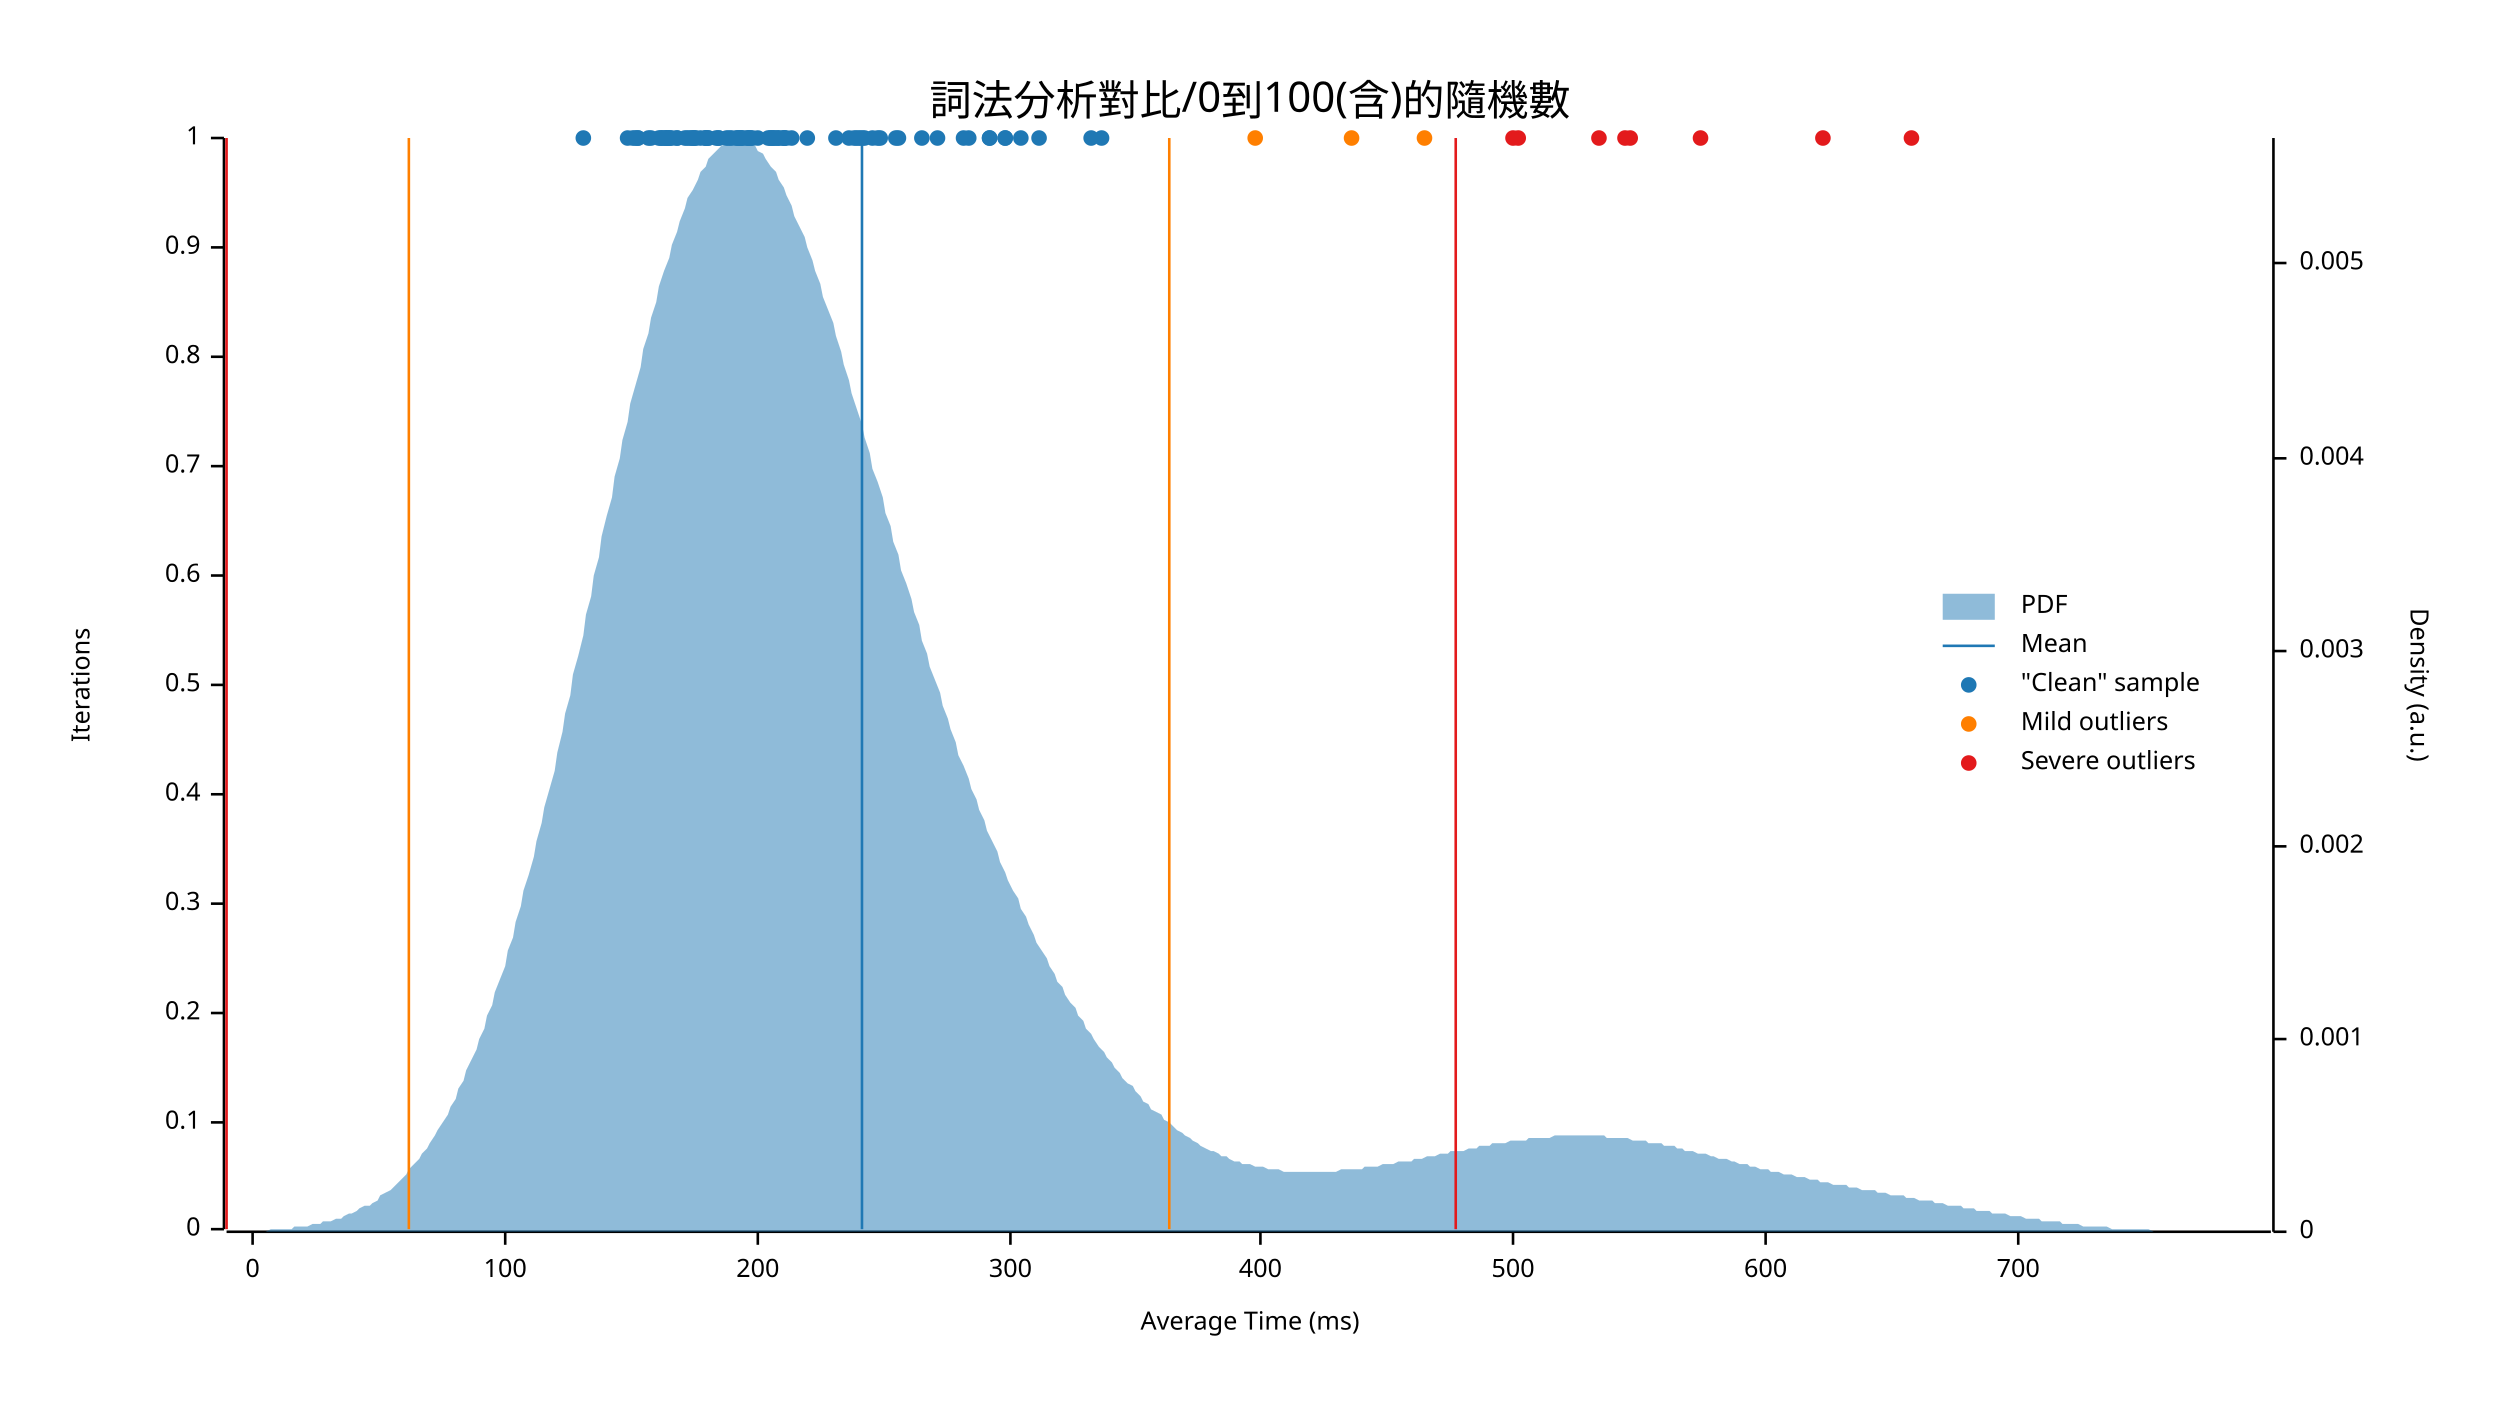
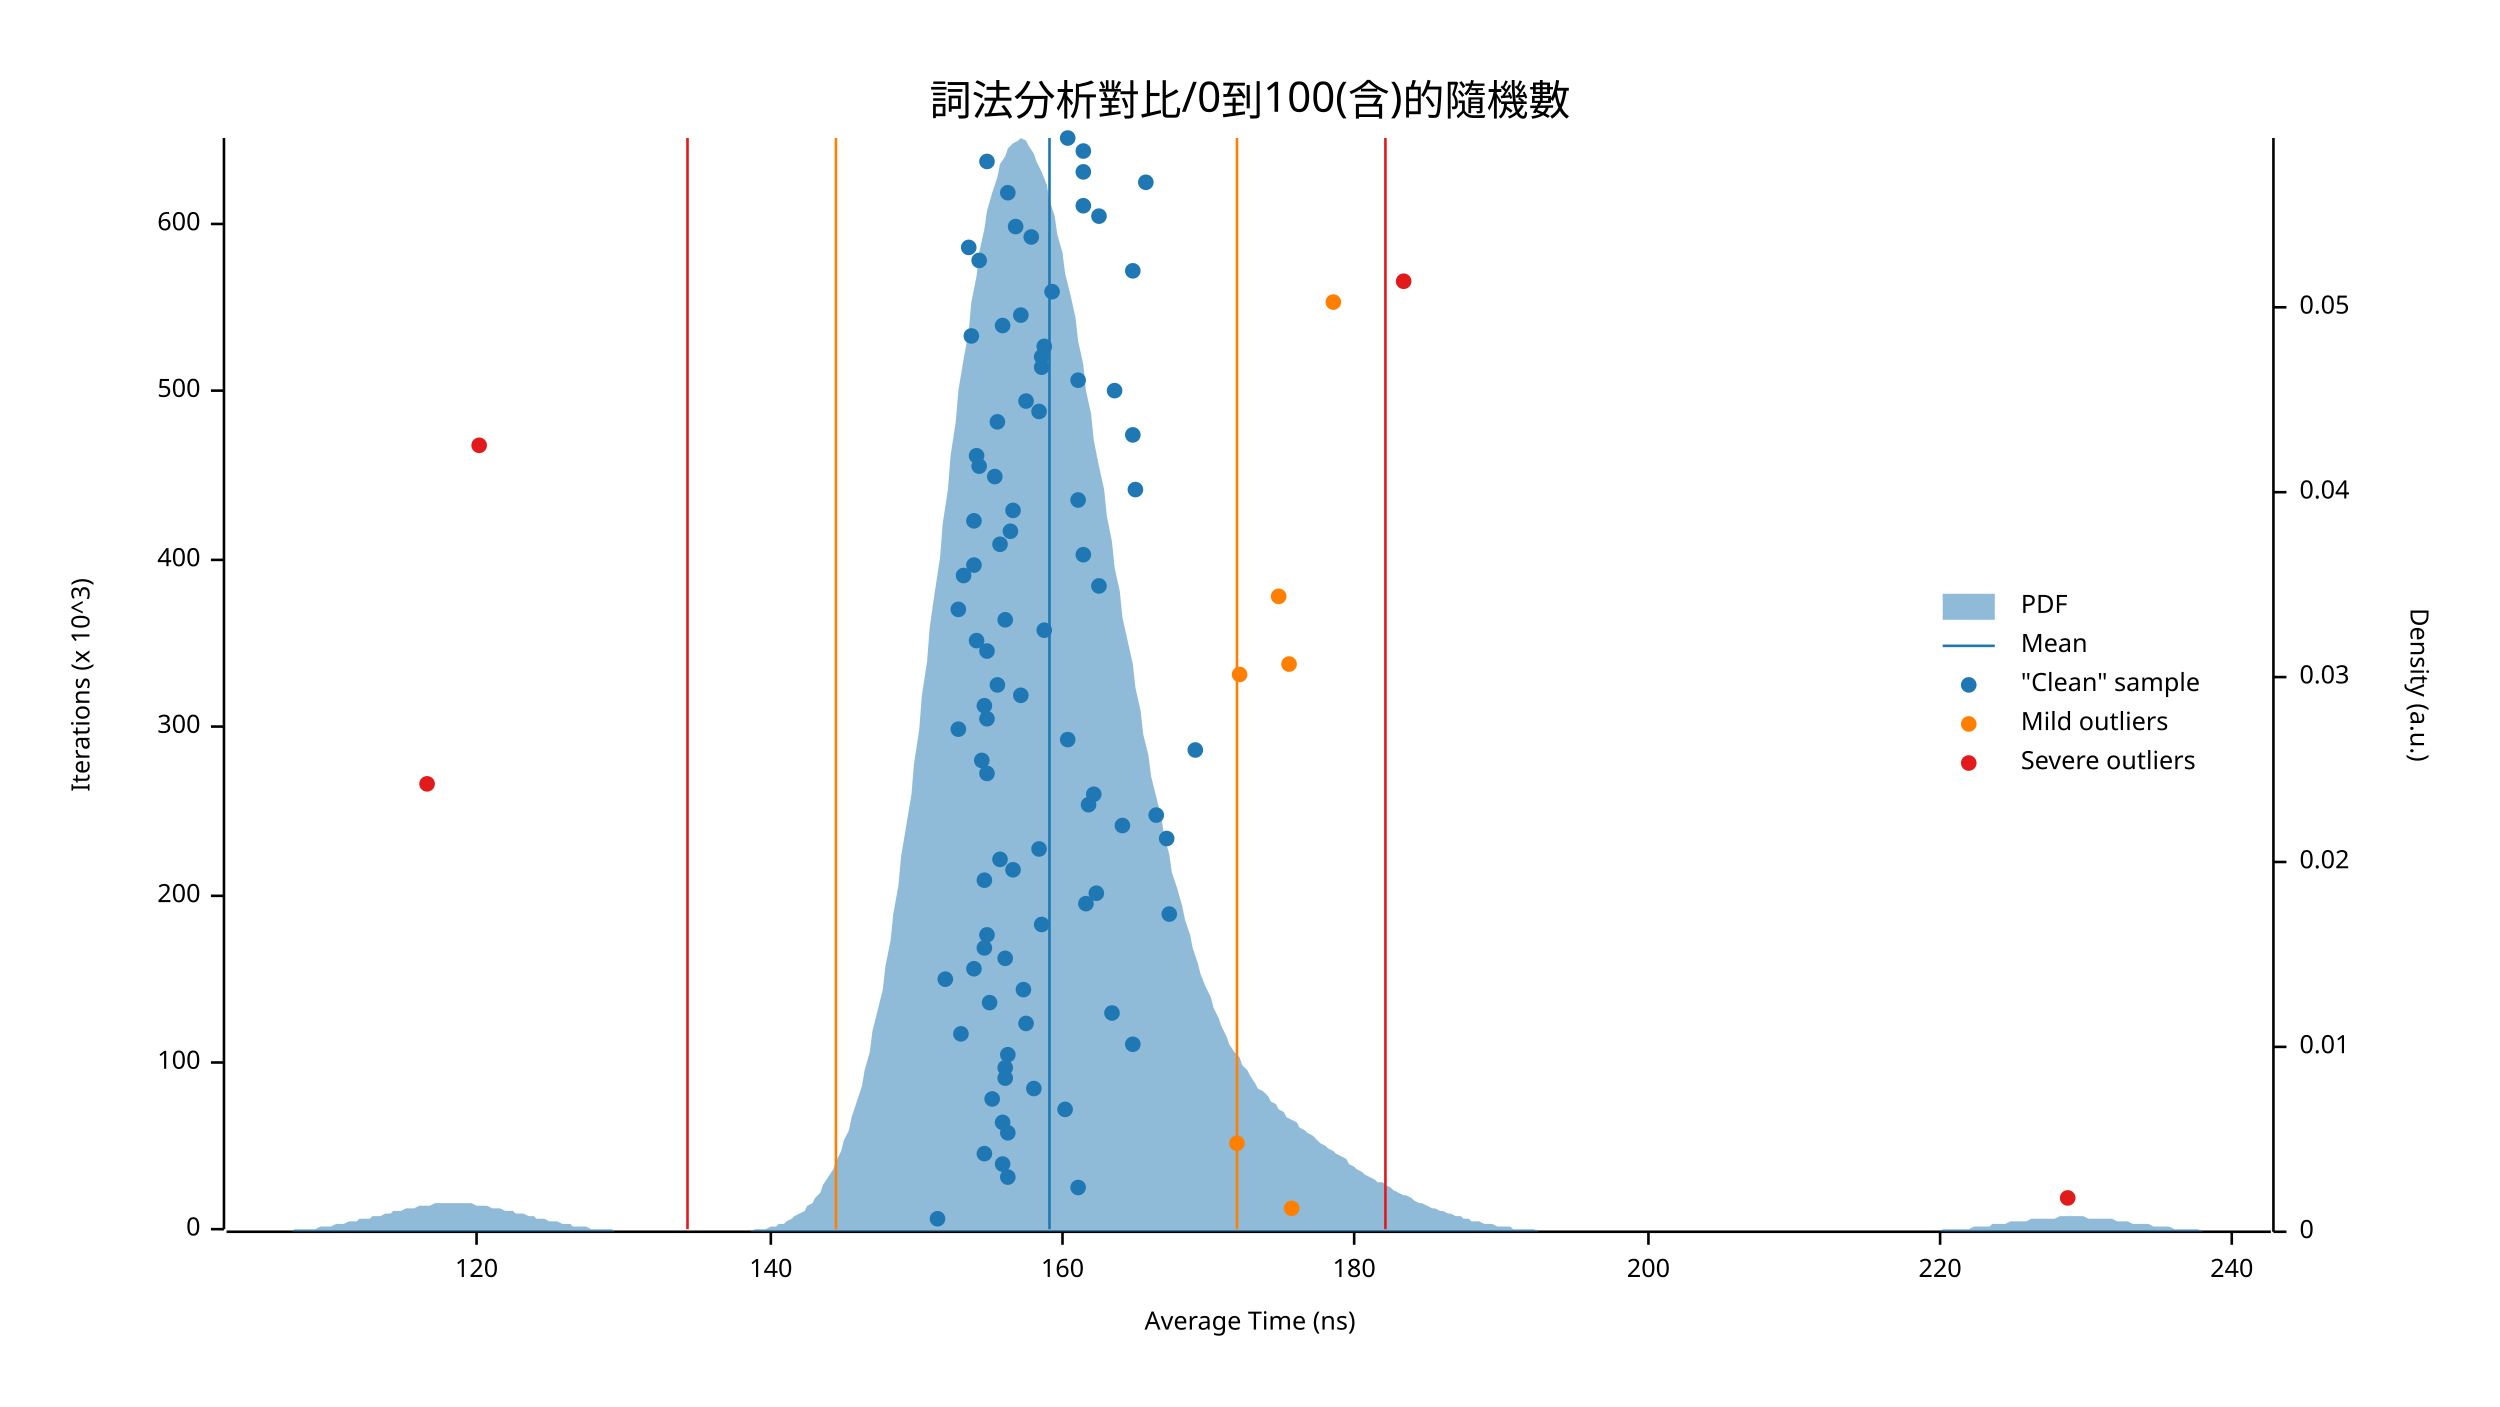
<svg xmlns="http://www.w3.org/2000/svg" width="960" height="540" viewBox="0 0 960 540">
  <text x="480" y="32" dy="0.76em" text-anchor="middle" font-family="sans-serif" font-size="16.129" opacity="1" fill="#000000">
詞法分析對比/0到100(含)的隨機數
</text>
  <text x="27" y="263" dy="0.76em" text-anchor="middle" font-family="sans-serif" font-size="9.677" opacity="1" fill="#000000" transform="rotate(270, 27, 263)">
- Iterations
+ Iterations (x 10^3)
</text>
  <text x="480" y="513" dy="-0.5ex" text-anchor="middle" font-family="sans-serif" font-size="9.677" opacity="1" fill="#000000">
- Average Time (ms)
+ Average Time (ns)
</text>
  <polyline fill="none" opacity="1" stroke="#000000" stroke-width="1" points="86,53 86,472 " />
  <text x="77" y="472" dy="0.5ex" text-anchor="end" font-family="sans-serif" font-size="9.677" opacity="1" fill="#000000">
0
</text>
  <polyline fill="none" opacity="1" stroke="#000000" stroke-width="1" points="81,472 86,472 " />
-   <text x="77" y="431" dy="0.5ex" text-anchor="end" font-family="sans-serif" font-size="9.677" opacity="1" fill="#000000">
- 0.1
- </text>
-   <polyline fill="none" opacity="1" stroke="#000000" stroke-width="1" points="81,431 86,431 " />
-   <text x="77" y="389" dy="0.5ex" text-anchor="end" font-family="sans-serif" font-size="9.677" opacity="1" fill="#000000">
- 0.2
- </text>
-   <polyline fill="none" opacity="1" stroke="#000000" stroke-width="1" points="81,389 86,389 " />
-   <text x="77" y="347" dy="0.5ex" text-anchor="end" font-family="sans-serif" font-size="9.677" opacity="1" fill="#000000">
- 0.3
- </text>
-   <polyline fill="none" opacity="1" stroke="#000000" stroke-width="1" points="81,347 86,347 " />
-   <text x="77" y="305" dy="0.5ex" text-anchor="end" font-family="sans-serif" font-size="9.677" opacity="1" fill="#000000">
- 0.4
- </text>
-   <polyline fill="none" opacity="1" stroke="#000000" stroke-width="1" points="81,305 86,305 " />
-   <text x="77" y="263" dy="0.5ex" text-anchor="end" font-family="sans-serif" font-size="9.677" opacity="1" fill="#000000">
- 0.5
- </text>
-   <polyline fill="none" opacity="1" stroke="#000000" stroke-width="1" points="81,263 86,263 " />
-   <text x="77" y="221" dy="0.5ex" text-anchor="end" font-family="sans-serif" font-size="9.677" opacity="1" fill="#000000">
- 0.6
- </text>
-   <polyline fill="none" opacity="1" stroke="#000000" stroke-width="1" points="81,221 86,221 " />
-   <text x="77" y="179" dy="0.5ex" text-anchor="end" font-family="sans-serif" font-size="9.677" opacity="1" fill="#000000">
- 0.7
- </text>
-   <polyline fill="none" opacity="1" stroke="#000000" stroke-width="1" points="81,179 86,179 " />
-   <text x="77" y="137" dy="0.5ex" text-anchor="end" font-family="sans-serif" font-size="9.677" opacity="1" fill="#000000">
- 0.8
- </text>
-   <polyline fill="none" opacity="1" stroke="#000000" stroke-width="1" points="81,137 86,137 " />
-   <text x="77" y="95" dy="0.5ex" text-anchor="end" font-family="sans-serif" font-size="9.677" opacity="1" fill="#000000">
- 0.9
- </text>
-   <polyline fill="none" opacity="1" stroke="#000000" stroke-width="1" points="81,95 86,95 " />
-   <text x="77" y="53" dy="0.5ex" text-anchor="end" font-family="sans-serif" font-size="9.677" opacity="1" fill="#000000">
- 1
- </text>
-   <polyline fill="none" opacity="1" stroke="#000000" stroke-width="1" points="81,53 86,53 " />
+   <text x="77" y="408" dy="0.5ex" text-anchor="end" font-family="sans-serif" font-size="9.677" opacity="1" fill="#000000">
+ 100
+ </text>
+   <polyline fill="none" opacity="1" stroke="#000000" stroke-width="1" points="81,408 86,408 " />
+   <text x="77" y="344" dy="0.5ex" text-anchor="end" font-family="sans-serif" font-size="9.677" opacity="1" fill="#000000">
+ 200
+ </text>
+   <polyline fill="none" opacity="1" stroke="#000000" stroke-width="1" points="81,344 86,344 " />
+   <text x="77" y="279" dy="0.5ex" text-anchor="end" font-family="sans-serif" font-size="9.677" opacity="1" fill="#000000">
+ 300
+ </text>
+   <polyline fill="none" opacity="1" stroke="#000000" stroke-width="1" points="81,279 86,279 " />
+   <text x="77" y="215" dy="0.5ex" text-anchor="end" font-family="sans-serif" font-size="9.677" opacity="1" fill="#000000">
+ 400
+ </text>
+   <polyline fill="none" opacity="1" stroke="#000000" stroke-width="1" points="81,215 86,215 " />
+   <text x="77" y="150" dy="0.5ex" text-anchor="end" font-family="sans-serif" font-size="9.677" opacity="1" fill="#000000">
+ 500
+ </text>
+   <polyline fill="none" opacity="1" stroke="#000000" stroke-width="1" points="81,150 86,150 " />
+   <text x="77" y="86" dy="0.5ex" text-anchor="end" font-family="sans-serif" font-size="9.677" opacity="1" fill="#000000">
+ 600
+ </text>
+   <polyline fill="none" opacity="1" stroke="#000000" stroke-width="1" points="81,86 86,86 " />
  <polyline fill="none" opacity="1" stroke="#000000" stroke-width="1" points="87,473 872,473 " />
-   <text x="97" y="483" dy="0.76em" text-anchor="middle" font-family="sans-serif" font-size="9.677" opacity="1" fill="#000000">
- 0
- </text>
-   <polyline fill="none" opacity="1" stroke="#000000" stroke-width="1" points="97,473 97,478 " />
-   <text x="194" y="483" dy="0.76em" text-anchor="middle" font-family="sans-serif" font-size="9.677" opacity="1" fill="#000000">
- 100
- </text>
-   <polyline fill="none" opacity="1" stroke="#000000" stroke-width="1" points="194,473 194,478 " />
-   <text x="291" y="483" dy="0.76em" text-anchor="middle" font-family="sans-serif" font-size="9.677" opacity="1" fill="#000000">
+   <text x="183" y="483" dy="0.76em" text-anchor="middle" font-family="sans-serif" font-size="9.677" opacity="1" fill="#000000">
+ 120
+ </text>
+   <polyline fill="none" opacity="1" stroke="#000000" stroke-width="1" points="183,473 183,478 " />
+   <text x="296" y="483" dy="0.76em" text-anchor="middle" font-family="sans-serif" font-size="9.677" opacity="1" fill="#000000">
+ 140
+ </text>
+   <polyline fill="none" opacity="1" stroke="#000000" stroke-width="1" points="296,473 296,478 " />
+   <text x="408" y="483" dy="0.76em" text-anchor="middle" font-family="sans-serif" font-size="9.677" opacity="1" fill="#000000">
+ 160
+ </text>
+   <polyline fill="none" opacity="1" stroke="#000000" stroke-width="1" points="408,473 408,478 " />
+   <text x="520" y="483" dy="0.76em" text-anchor="middle" font-family="sans-serif" font-size="9.677" opacity="1" fill="#000000">
+ 180
+ </text>
+   <polyline fill="none" opacity="1" stroke="#000000" stroke-width="1" points="520,473 520,478 " />
+   <text x="633" y="483" dy="0.76em" text-anchor="middle" font-family="sans-serif" font-size="9.677" opacity="1" fill="#000000">
200
</text>
-   <polyline fill="none" opacity="1" stroke="#000000" stroke-width="1" points="291,473 291,478 " />
-   <text x="388" y="483" dy="0.76em" text-anchor="middle" font-family="sans-serif" font-size="9.677" opacity="1" fill="#000000">
- 300
- </text>
-   <polyline fill="none" opacity="1" stroke="#000000" stroke-width="1" points="388,473 388,478 " />
-   <text x="484" y="483" dy="0.76em" text-anchor="middle" font-family="sans-serif" font-size="9.677" opacity="1" fill="#000000">
- 400
- </text>
-   <polyline fill="none" opacity="1" stroke="#000000" stroke-width="1" points="484,473 484,478 " />
-   <text x="581" y="483" dy="0.76em" text-anchor="middle" font-family="sans-serif" font-size="9.677" opacity="1" fill="#000000">
- 500
- </text>
-   <polyline fill="none" opacity="1" stroke="#000000" stroke-width="1" points="581,473 581,478 " />
-   <text x="678" y="483" dy="0.76em" text-anchor="middle" font-family="sans-serif" font-size="9.677" opacity="1" fill="#000000">
- 600
- </text>
-   <polyline fill="none" opacity="1" stroke="#000000" stroke-width="1" points="678,473 678,478 " />
-   <text x="775" y="483" dy="0.76em" text-anchor="middle" font-family="sans-serif" font-size="9.677" opacity="1" fill="#000000">
- 700
- </text>
-   <polyline fill="none" opacity="1" stroke="#000000" stroke-width="1" points="775,473 775,478 " />
+   <polyline fill="none" opacity="1" stroke="#000000" stroke-width="1" points="633,473 633,478 " />
+   <text x="745" y="483" dy="0.76em" text-anchor="middle" font-family="sans-serif" font-size="9.677" opacity="1" fill="#000000">
+ 220
+ </text>
+   <polyline fill="none" opacity="1" stroke="#000000" stroke-width="1" points="745,473 745,478 " />
+   <text x="857" y="483" dy="0.76em" text-anchor="middle" font-family="sans-serif" font-size="9.677" opacity="1" fill="#000000">
+ 240
+ </text>
+   <polyline fill="none" opacity="1" stroke="#000000" stroke-width="1" points="857,473 857,478 " />
  <text x="933" y="263" dy="0.76em" text-anchor="middle" font-family="sans-serif" font-size="9.677" opacity="1" fill="#000000" transform="rotate(90, 933, 263)">
Density (a.u.)
</text>
  <polyline fill="none" opacity="1" stroke="#000000" stroke-width="1" points="873,53 873,473 " />
  <text x="883" y="473" dy="0.5ex" text-anchor="start" font-family="sans-serif" font-size="9.677" opacity="1" fill="#000000">
0
</text>
  <polyline fill="none" opacity="1" stroke="#000000" stroke-width="1" points="873,473 878,473 " />
-   <text x="883" y="399" dy="0.5ex" text-anchor="start" font-family="sans-serif" font-size="9.677" opacity="1" fill="#000000">
- 0.001
- </text>
-   <polyline fill="none" opacity="1" stroke="#000000" stroke-width="1" points="873,399 878,399 " />
-   <text x="883" y="325" dy="0.5ex" text-anchor="start" font-family="sans-serif" font-size="9.677" opacity="1" fill="#000000">
- 0.002
- </text>
-   <polyline fill="none" opacity="1" stroke="#000000" stroke-width="1" points="873,325 878,325 " />
-   <text x="883" y="250" dy="0.5ex" text-anchor="start" font-family="sans-serif" font-size="9.677" opacity="1" fill="#000000">
- 0.003
- </text>
-   <polyline fill="none" opacity="1" stroke="#000000" stroke-width="1" points="873,250 878,250 " />
-   <text x="883" y="176" dy="0.5ex" text-anchor="start" font-family="sans-serif" font-size="9.677" opacity="1" fill="#000000">
- 0.004
- </text>
-   <polyline fill="none" opacity="1" stroke="#000000" stroke-width="1" points="873,176 878,176 " />
-   <text x="883" y="101" dy="0.5ex" text-anchor="start" font-family="sans-serif" font-size="9.677" opacity="1" fill="#000000">
- 0.005
- </text>
-   <polyline fill="none" opacity="1" stroke="#000000" stroke-width="1" points="873,101 878,101 " />
-   <polygon opacity="0.5" fill="#1F78B4" points="87,473 88,473 90,473 91,473 93,473 94,473 96,473 98,473 99,473 101,473 102,473 104,472 105,472 107,472 109,472 110,472 112,472 113,471 115,471 116,471 118,471 120,470 121,470 123,470 124,469 126,469 127,469 129,468 131,468 132,467 134,466 135,466 137,465 138,464 140,463 142,463 143,462 145,461 146,459 148,458 150,457 151,456 153,454 154,453 156,451 157,449 159,447 161,445 162,443 164,441 165,439 167,436 168,434 170,431 172,428 173,425 175,422 176,418 178,415 179,411 181,407 183,403 184,399 186,395 187,390 189,386 190,381 192,376 194,371 195,365 197,360 198,354 200,348 201,342 203,336 205,329 206,323 208,316 209,310 211,303 213,296 214,289 216,281 217,274 219,267 220,259 222,252 224,244 225,236 227,229 228,221 230,214 231,206 233,198 235,191 236,183 238,176 239,169 241,162 242,155 244,148 246,141 247,134 249,128 250,122 252,116 253,110 255,104 257,99 258,94 260,89 261,85 263,80 264,76 266,73 268,69 269,66 271,64 272,61 274,59 276,57 277,56 279,55 280,54 282,54 283,53 285,54 287,54 288,55 290,56 291,58 293,59 294,61 296,64 298,66 299,69 301,72 302,75 304,79 305,83 307,87 309,91 310,95 312,100 313,104 315,109 316,114 318,119 320,124 321,129 323,135 324,140 326,146 327,151 329,157 331,163 332,168 334,174 335,180 337,185 339,191 340,197 342,202 343,208 345,213 346,219 348,224 350,230 351,235 353,240 354,246 356,251 357,256 359,261 361,266 362,271 364,276 365,280 367,285 368,290 370,294 372,299 373,303 375,307 376,311 378,315 379,319 381,323 383,327 384,331 386,335 387,338 389,342 391,345 392,349 394,352 395,355 397,359 398,362 400,365 402,368 403,371 405,374 406,377 408,379 409,382 411,385 413,387 414,390 416,392 417,395 419,397 420,399 422,402 424,404 425,406 427,408 428,410 430,412 431,414 433,416 435,417 436,419 438,421 439,423 441,424 442,426 444,427 446,428 447,430 449,431 450,432 452,434 454,435 455,436 457,437 458,438 460,439 461,440 463,441 465,442 466,442 468,443 469,444 471,444 472,445 474,446 476,446 477,447 479,447 480,447 482,448 483,448 485,448 487,449 488,449 490,449 491,449 493,450 494,450 496,450 498,450 499,450 501,450 502,450 504,450 505,450 507,450 509,450 510,450 512,450 513,450 515,449 517,449 518,449 520,449 521,449 523,449 524,448 526,448 528,448 529,448 531,447 532,447 534,447 535,447 537,446 539,446 540,446 542,446 543,445 545,445 546,445 548,444 550,444 551,444 553,443 554,443 556,443 557,442 559,442 561,442 562,442 564,441 565,441 567,441 568,440 570,440 572,440 573,439 575,439 576,439 578,439 580,438 581,438 583,438 584,438 586,438 587,437 589,437 591,437 592,437 594,437 595,437 597,436 598,436 600,436 602,436 603,436 605,436 606,436 608,436 609,436 611,436 613,436 614,436 616,436 617,437 619,437 620,437 622,437 624,437 625,437 627,438 628,438 630,438 632,438 633,439 635,439 636,439 638,439 639,440 641,440 643,440 644,441 646,441 647,442 649,442 650,442 652,443 654,443 655,443 657,444 658,444 660,445 661,445 663,445 665,446 666,446 668,447 669,447 671,447 672,448 674,448 676,449 677,449 679,449 680,450 682,450 683,450 685,451 687,451 688,451 690,452 691,452 693,452 695,453 696,453 698,453 699,454 701,454 702,454 704,455 706,455 707,455 709,455 710,456 712,456 713,456 715,457 717,457 718,457 720,457 721,458 723,458 724,458 726,459 728,459 729,459 731,459 732,460 734,460 735,460 737,461 739,461 740,461 742,461 743,462 745,462 746,462 748,463 750,463 751,463 753,463 754,464 756,464 758,464 759,465 761,465 762,465 764,465 765,466 767,466 769,466 770,466 772,467 773,467 775,467 776,467 778,468 780,468 781,468 783,468 784,469 786,469 787,469 789,469 791,469 792,470 794,470 795,470 797,470 798,470 800,471 802,471 803,471 805,471 806,471 808,471 809,471 811,472 813,472 814,472 816,472 817,472 819,472 821,472 822,472 824,472 825,472 827,473 828,473 830,473 832,473 833,473 835,473 836,473 838,473 839,473 841,473 843,473 844,473 846,473 847,473 849,473 850,473 852,473 854,473 855,473 857,473 858,473 860,473 861,473 863,473 865,473 866,473 868,473 869,473 871,473 873,473 873,473 87,473 " />
-   <polyline fill="none" opacity="1" stroke="#1F78B4" stroke-width="1" points="331,472 331,53 " />
-   <polyline fill="none" opacity="1" stroke="#FF7F00" stroke-width="1" points="157,472 157,53 " />
-   <polyline fill="none" opacity="1" stroke="#FF7F00" stroke-width="1" points="449,472 449,53 " />
-   <polyline fill="none" opacity="1" stroke="#E31A1C" stroke-width="1" points="87,472 87,53 " />
-   <polyline fill="none" opacity="1" stroke="#E31A1C" stroke-width="1" points="559,472 559,53 " />
-   <circle cx="419" cy="53" r="3" opacity="1" fill="#1F78B4" stroke="none" stroke-width="1" />
-   <circle cx="386" cy="53" r="3" opacity="1" fill="#1F78B4" stroke="none" stroke-width="1" />
-   <circle cx="370" cy="53" r="3" opacity="1" fill="#1F78B4" stroke="none" stroke-width="1" />
-   <circle cx="380" cy="53" r="3" opacity="1" fill="#1F78B4" stroke="none" stroke-width="1" />
-   <circle cx="330" cy="53" r="3" opacity="1" fill="#1F78B4" stroke="none" stroke-width="1" />
-   <circle cx="296" cy="53" r="3" opacity="1" fill="#1F78B4" stroke="none" stroke-width="1" />
-   <circle cx="337" cy="53" r="3" opacity="1" fill="#1F78B4" stroke="none" stroke-width="1" />
-   <circle cx="380" cy="53" r="3" opacity="1" fill="#1F78B4" stroke="none" stroke-width="1" />
-   <circle cx="399" cy="53" r="3" opacity="1" fill="#1F78B4" stroke="none" stroke-width="1" />
-   <circle cx="253" cy="53" r="3" opacity="1" fill="#1F78B4" stroke="none" stroke-width="1" />
-   <circle cx="301" cy="53" r="3" opacity="1" fill="#1F78B4" stroke="none" stroke-width="1" />
-   <circle cx="299" cy="53" r="3" opacity="1" fill="#1F78B4" stroke="none" stroke-width="1" />
-   <circle cx="345" cy="53" r="3" opacity="1" fill="#1F78B4" stroke="none" stroke-width="1" />
-   <circle cx="329" cy="53" r="3" opacity="1" fill="#1F78B4" stroke="none" stroke-width="1" />
-   <circle cx="335" cy="53" r="3" opacity="1" fill="#1F78B4" stroke="none" stroke-width="1" />
-   <circle cx="241" cy="53" r="3" opacity="1" fill="#1F78B4" stroke="none" stroke-width="1" />
-   <circle cx="266" cy="53" r="3" opacity="1" fill="#1F78B4" stroke="none" stroke-width="1" />
-   <circle cx="297" cy="53" r="3" opacity="1" fill="#1F78B4" stroke="none" stroke-width="1" />
-   <circle cx="386" cy="53" r="3" opacity="1" fill="#1F78B4" stroke="none" stroke-width="1" />
-   <circle cx="275" cy="53" r="3" opacity="1" fill="#1F78B4" stroke="none" stroke-width="1" />
-   <circle cx="287" cy="53" r="3" opacity="1" fill="#1F78B4" stroke="none" stroke-width="1" />
-   <circle cx="296" cy="53" r="3" opacity="1" fill="#1F78B4" stroke="none" stroke-width="1" />
-   <circle cx="326" cy="53" r="3" opacity="1" fill="#1F78B4" stroke="none" stroke-width="1" />
-   <circle cx="372" cy="53" r="3" opacity="1" fill="#1F78B4" stroke="none" stroke-width="1" />
-   <circle cx="344" cy="53" r="3" opacity="1" fill="#1F78B4" stroke="none" stroke-width="1" />
-   <circle cx="285" cy="53" r="3" opacity="1" fill="#1F78B4" stroke="none" stroke-width="1" />
-   <circle cx="272" cy="53" r="3" opacity="1" fill="#1F78B4" stroke="none" stroke-width="1" />
-   <circle cx="255" cy="53" r="3" opacity="1" fill="#1F78B4" stroke="none" stroke-width="1" />
-   <circle cx="269" cy="53" r="3" opacity="1" fill="#1F78B4" stroke="none" stroke-width="1" />
-   <circle cx="263" cy="53" r="3" opacity="1" fill="#1F78B4" stroke="none" stroke-width="1" />
-   <circle cx="271" cy="53" r="3" opacity="1" fill="#1F78B4" stroke="none" stroke-width="1" />
-   <circle cx="283" cy="53" r="3" opacity="1" fill="#1F78B4" stroke="none" stroke-width="1" />
-   <circle cx="288" cy="53" r="3" opacity="1" fill="#1F78B4" stroke="none" stroke-width="1" />
-   <circle cx="272" cy="53" r="3" opacity="1" fill="#1F78B4" stroke="none" stroke-width="1" />
-   <circle cx="266" cy="53" r="3" opacity="1" fill="#1F78B4" stroke="none" stroke-width="1" />
-   <circle cx="260" cy="53" r="3" opacity="1" fill="#1F78B4" stroke="none" stroke-width="1" />
-   <circle cx="276" cy="53" r="3" opacity="1" fill="#1F78B4" stroke="none" stroke-width="1" />
-   <circle cx="284" cy="53" r="3" opacity="1" fill="#1F78B4" stroke="none" stroke-width="1" />
-   <circle cx="279" cy="53" r="3" opacity="1" fill="#1F78B4" stroke="none" stroke-width="1" />
-   <circle cx="281" cy="53" r="3" opacity="1" fill="#1F78B4" stroke="none" stroke-width="1" />
-   <circle cx="260" cy="53" r="3" opacity="1" fill="#1F78B4" stroke="none" stroke-width="1" />
-   <circle cx="267" cy="53" r="3" opacity="1" fill="#1F78B4" stroke="none" stroke-width="1" />
-   <circle cx="285" cy="53" r="3" opacity="1" fill="#1F78B4" stroke="none" stroke-width="1" />
-   <circle cx="295" cy="53" r="3" opacity="1" fill="#1F78B4" stroke="none" stroke-width="1" />
-   <circle cx="249" cy="53" r="3" opacity="1" fill="#1F78B4" stroke="none" stroke-width="1" />
-   <circle cx="258" cy="53" r="3" opacity="1" fill="#1F78B4" stroke="none" stroke-width="1" />
-   <circle cx="264" cy="53" r="3" opacity="1" fill="#1F78B4" stroke="none" stroke-width="1" />
-   <circle cx="271" cy="53" r="3" opacity="1" fill="#1F78B4" stroke="none" stroke-width="1" />
-   <circle cx="297" cy="53" r="3" opacity="1" fill="#1F78B4" stroke="none" stroke-width="1" />
-   <circle cx="288" cy="53" r="3" opacity="1" fill="#1F78B4" stroke="none" stroke-width="1" />
-   <circle cx="245" cy="53" r="3" opacity="1" fill="#1F78B4" stroke="none" stroke-width="1" />
-   <circle cx="256" cy="53" r="3" opacity="1" fill="#1F78B4" stroke="none" stroke-width="1" />
-   <circle cx="244" cy="53" r="3" opacity="1" fill="#1F78B4" stroke="none" stroke-width="1" />
-   <circle cx="243" cy="53" r="3" opacity="1" fill="#1F78B4" stroke="none" stroke-width="1" />
-   <circle cx="256" cy="53" r="3" opacity="1" fill="#1F78B4" stroke="none" stroke-width="1" />
-   <circle cx="245" cy="53" r="3" opacity="1" fill="#1F78B4" stroke="none" stroke-width="1" />
-   <circle cx="254" cy="53" r="3" opacity="1" fill="#1F78B4" stroke="none" stroke-width="1" />
-   <circle cx="250" cy="53" r="3" opacity="1" fill="#1F78B4" stroke="none" stroke-width="1" />
-   <circle cx="257" cy="53" r="3" opacity="1" fill="#1F78B4" stroke="none" stroke-width="1" />
-   <circle cx="271" cy="53" r="3" opacity="1" fill="#1F78B4" stroke="none" stroke-width="1" />
-   <circle cx="289" cy="53" r="3" opacity="1" fill="#1F78B4" stroke="none" stroke-width="1" />
-   <circle cx="280" cy="53" r="3" opacity="1" fill="#1F78B4" stroke="none" stroke-width="1" />
-   <circle cx="301" cy="53" r="3" opacity="1" fill="#1F78B4" stroke="none" stroke-width="1" />
-   <circle cx="283" cy="53" r="3" opacity="1" fill="#1F78B4" stroke="none" stroke-width="1" />
-   <circle cx="276" cy="53" r="3" opacity="1" fill="#1F78B4" stroke="none" stroke-width="1" />
-   <circle cx="310" cy="53" r="3" opacity="1" fill="#1F78B4" stroke="none" stroke-width="1" />
-   <circle cx="304" cy="53" r="3" opacity="1" fill="#1F78B4" stroke="none" stroke-width="1" />
-   <circle cx="392" cy="53" r="3" opacity="1" fill="#1F78B4" stroke="none" stroke-width="1" />
-   <circle cx="332" cy="53" r="3" opacity="1" fill="#1F78B4" stroke="none" stroke-width="1" />
-   <circle cx="256" cy="53" r="3" opacity="1" fill="#1F78B4" stroke="none" stroke-width="1" />
-   <circle cx="257" cy="53" r="3" opacity="1" fill="#1F78B4" stroke="none" stroke-width="1" />
-   <circle cx="284" cy="53" r="3" opacity="1" fill="#1F78B4" stroke="none" stroke-width="1" />
-   <circle cx="287" cy="53" r="3" opacity="1" fill="#1F78B4" stroke="none" stroke-width="1" />
-   <circle cx="299" cy="53" r="3" opacity="1" fill="#1F78B4" stroke="none" stroke-width="1" />
-   <circle cx="360" cy="53" r="3" opacity="1" fill="#1F78B4" stroke="none" stroke-width="1" />
-   <circle cx="321" cy="53" r="3" opacity="1" fill="#1F78B4" stroke="none" stroke-width="1" />
-   <circle cx="354" cy="53" r="3" opacity="1" fill="#1F78B4" stroke="none" stroke-width="1" />
-   <circle cx="338" cy="53" r="3" opacity="1" fill="#1F78B4" stroke="none" stroke-width="1" />
-   <circle cx="291" cy="53" r="3" opacity="1" fill="#1F78B4" stroke="none" stroke-width="1" />
-   <circle cx="265" cy="53" r="3" opacity="1" fill="#1F78B4" stroke="none" stroke-width="1" />
-   <circle cx="423" cy="53" r="3" opacity="1" fill="#1F78B4" stroke="none" stroke-width="1" />
-   <circle cx="224" cy="53" r="3" opacity="1" fill="#1F78B4" stroke="none" stroke-width="1" />
-   <circle cx="254" cy="53" r="3" opacity="1" fill="#1F78B4" stroke="none" stroke-width="1" />
-   <circle cx="267" cy="53" r="3" opacity="1" fill="#1F78B4" stroke="none" stroke-width="1" />
-   <circle cx="302" cy="53" r="3" opacity="1" fill="#1F78B4" stroke="none" stroke-width="1" />
-   <circle cx="301" cy="53" r="3" opacity="1" fill="#1F78B4" stroke="none" stroke-width="1" />
-   <circle cx="331" cy="53" r="3" opacity="1" fill="#1F78B4" stroke="none" stroke-width="1" />
-   <circle cx="328" cy="53" r="3" opacity="1" fill="#1F78B4" stroke="none" stroke-width="1" />
-   <circle cx="298" cy="53" r="3" opacity="1" fill="#1F78B4" stroke="none" stroke-width="1" />
-   <circle cx="519" cy="53" r="3" opacity="1" fill="#FF7F00" stroke="none" stroke-width="1" />
-   <circle cx="482" cy="53" r="3" opacity="1" fill="#FF7F00" stroke="none" stroke-width="1" />
-   <circle cx="547" cy="53" r="3" opacity="1" fill="#FF7F00" stroke="none" stroke-width="1" />
-   <circle cx="624" cy="53" r="3" opacity="1" fill="#E31A1C" stroke="none" stroke-width="1" />
-   <circle cx="614" cy="53" r="3" opacity="1" fill="#E31A1C" stroke="none" stroke-width="1" />
-   <circle cx="653" cy="53" r="3" opacity="1" fill="#E31A1C" stroke="none" stroke-width="1" />
-   <circle cx="626" cy="53" r="3" opacity="1" fill="#E31A1C" stroke="none" stroke-width="1" />
-   <circle cx="581" cy="53" r="3" opacity="1" fill="#E31A1C" stroke="none" stroke-width="1" />
-   <circle cx="583" cy="53" r="3" opacity="1" fill="#E31A1C" stroke="none" stroke-width="1" />
-   <circle cx="734" cy="53" r="3" opacity="1" fill="#E31A1C" stroke="none" stroke-width="1" />
-   <circle cx="700" cy="53" r="3" opacity="1" fill="#E31A1C" stroke="none" stroke-width="1" />
+   <text x="883" y="402" dy="0.5ex" text-anchor="start" font-family="sans-serif" font-size="9.677" opacity="1" fill="#000000">
+ 0.01
+ </text>
+   <polyline fill="none" opacity="1" stroke="#000000" stroke-width="1" points="873,402 878,402 " />
+   <text x="883" y="331" dy="0.5ex" text-anchor="start" font-family="sans-serif" font-size="9.677" opacity="1" fill="#000000">
+ 0.02
+ </text>
+   <polyline fill="none" opacity="1" stroke="#000000" stroke-width="1" points="873,331 878,331 " />
+   <text x="883" y="260" dy="0.5ex" text-anchor="start" font-family="sans-serif" font-size="9.677" opacity="1" fill="#000000">
+ 0.03
+ </text>
+   <polyline fill="none" opacity="1" stroke="#000000" stroke-width="1" points="873,260 878,260 " />
+   <text x="883" y="189" dy="0.5ex" text-anchor="start" font-family="sans-serif" font-size="9.677" opacity="1" fill="#000000">
+ 0.04
+ </text>
+   <polyline fill="none" opacity="1" stroke="#000000" stroke-width="1" points="873,189 878,189 " />
+   <text x="883" y="118" dy="0.5ex" text-anchor="start" font-family="sans-serif" font-size="9.677" opacity="1" fill="#000000">
+ 0.05
+ </text>
+   <polyline fill="none" opacity="1" stroke="#000000" stroke-width="1" points="873,118 878,118 " />
+   <polygon opacity="0.5" fill="#1F78B4" points="87,473 88,473 90,473 91,473 93,473 94,473 96,473 98,473 99,473 101,473 102,473 104,473 105,473 107,473 109,473 110,473 112,473 113,472 115,472 116,472 118,472 120,472 121,472 123,471 124,471 126,471 127,471 129,470 131,470 132,470 134,469 135,469 137,469 138,468 140,468 142,468 143,467 145,467 146,467 148,466 150,466 151,465 153,465 154,465 156,464 157,464 159,464 161,463 162,463 164,463 165,463 167,462 168,462 170,462 172,462 173,462 175,462 176,462 178,462 179,462 181,462 183,463 184,463 186,463 187,463 189,464 190,464 192,464 194,465 195,465 197,465 198,466 200,466 201,466 203,467 205,467 206,468 208,468 209,468 211,469 213,469 214,469 216,470 217,470 219,470 220,471 222,471 224,471 225,471 227,472 228,472 230,472 231,472 233,472 235,472 236,473 238,473 239,473 241,473 242,473 244,473 246,473 247,473 249,473 250,473 252,473 253,473 255,473 257,473 258,473 260,473 261,473 263,473 264,473 266,473 268,473 269,473 271,473 272,473 274,473 276,473 277,473 279,473 280,473 282,473 283,473 285,473 287,473 288,473 290,472 291,472 293,472 294,472 296,471 298,471 299,470 301,470 302,469 304,468 305,467 307,466 309,465 310,463 312,462 313,460 315,458 316,455 318,452 320,449 321,446 323,442 324,438 326,434 327,429 329,423 331,417 332,411 334,404 335,396 337,388 339,380 340,371 342,361 343,351 345,340 346,329 348,317 350,305 351,293 353,280 354,267 356,254 357,241 359,227 361,214 362,201 364,188 365,175 367,162 368,150 370,138 372,127 373,116 375,106 376,97 378,88 379,81 381,74 383,68 384,63 386,60 387,57 389,55 391,54 392,53 394,54 395,56 397,59 398,62 400,66 402,71 403,77 405,83 406,90 408,97 409,105 411,113 413,122 414,131 416,140 417,150 419,159 420,169 422,179 424,188 425,198 427,208 428,218 430,227 431,237 433,246 435,255 436,264 438,273 439,282 441,290 442,298 444,306 446,314 447,321 449,328 450,335 452,341 454,348 455,353 457,359 458,364 460,370 461,374 463,379 465,383 466,387 468,391 469,394 471,398 472,401 474,404 476,406 477,409 479,411 480,413 482,416 483,418 485,419 487,421 488,423 490,424 491,426 493,427 494,429 496,430 498,431 499,433 501,434 502,435 504,436 505,437 507,439 509,440 510,441 512,442 513,443 515,444 517,445 518,447 520,448 521,449 523,450 524,451 526,452 528,453 529,454 531,454 532,455 534,456 535,457 537,458 539,459 540,459 542,460 543,461 545,462 546,462 548,463 550,464 551,464 553,465 554,465 556,466 557,466 559,467 561,467 562,468 564,468 565,469 567,469 568,469 570,470 572,470 573,470 575,471 576,471 578,471 580,471 581,472 583,472 584,472 586,472 587,472 589,472 591,473 592,473 594,473 595,473 597,473 598,473 600,473 602,473 603,473 605,473 606,473 608,473 609,473 611,473 613,473 614,473 616,473 617,473 619,473 620,473 622,473 624,473 625,473 627,473 628,473 630,473 632,473 633,473 635,473 636,473 638,473 639,473 641,473 643,473 644,473 646,473 647,473 649,473 650,473 652,473 654,473 655,473 657,473 658,473 660,473 661,473 663,473 665,473 666,473 668,473 669,473 671,473 672,473 674,473 676,473 677,473 679,473 680,473 682,473 683,473 685,473 687,473 688,473 690,473 691,473 693,473 695,473 696,473 698,473 699,473 701,473 702,473 704,473 706,473 707,473 709,473 710,473 712,473 713,473 715,473 717,473 718,473 720,473 721,473 723,473 724,473 726,473 728,473 729,473 731,473 732,473 734,473 735,473 737,473 739,473 740,473 742,473 743,473 745,473 746,472 748,472 750,472 751,472 753,472 754,472 756,472 758,471 759,471 761,471 762,471 764,471 765,470 767,470 769,470 770,470 772,469 773,469 775,469 776,469 778,469 780,468 781,468 783,468 784,468 786,468 787,468 789,468 791,467 792,467 794,467 795,467 797,467 798,467 800,467 802,468 803,468 805,468 806,468 808,468 809,468 811,468 813,469 814,469 816,469 817,469 819,470 821,470 822,470 824,470 825,470 827,471 828,471 830,471 832,471 833,471 835,472 836,472 838,472 839,472 841,472 843,472 844,472 846,473 847,473 849,473 850,473 852,473 854,473 855,473 857,473 858,473 860,473 861,473 863,473 865,473 866,473 868,473 869,473 871,473 873,473 873,473 87,473 " />
+   <polyline fill="none" opacity="1" stroke="#1F78B4" stroke-width="1" points="403,472 403,53 " />
+   <polyline fill="none" opacity="1" stroke="#FF7F00" stroke-width="1" points="321,472 321,53 " />
+   <polyline fill="none" opacity="1" stroke="#FF7F00" stroke-width="1" points="475,472 475,53 " />
+   <polyline fill="none" opacity="1" stroke="#E31A1C" stroke-width="1" points="264,472 264,53 " />
+   <polyline fill="none" opacity="1" stroke="#E31A1C" stroke-width="1" points="532,472 532,53 " />
+   <circle cx="360" cy="468" r="3" opacity="1" fill="#1F78B4" stroke="none" stroke-width="1" />
+   <circle cx="414" cy="456" r="3" opacity="1" fill="#1F78B4" stroke="none" stroke-width="1" />
+   <circle cx="387" cy="452" r="3" opacity="1" fill="#1F78B4" stroke="none" stroke-width="1" />
+   <circle cx="385" cy="447" r="3" opacity="1" fill="#1F78B4" stroke="none" stroke-width="1" />
+   <circle cx="378" cy="443" r="3" opacity="1" fill="#1F78B4" stroke="none" stroke-width="1" />
+   <circle cx="387" cy="435" r="3" opacity="1" fill="#1F78B4" stroke="none" stroke-width="1" />
+   <circle cx="385" cy="431" r="3" opacity="1" fill="#1F78B4" stroke="none" stroke-width="1" />
+   <circle cx="409" cy="426" r="3" opacity="1" fill="#1F78B4" stroke="none" stroke-width="1" />
+   <circle cx="381" cy="422" r="3" opacity="1" fill="#1F78B4" stroke="none" stroke-width="1" />
+   <circle cx="397" cy="418" r="3" opacity="1" fill="#1F78B4" stroke="none" stroke-width="1" />
+   <circle cx="386" cy="414" r="3" opacity="1" fill="#1F78B4" stroke="none" stroke-width="1" />
+   <circle cx="386" cy="410" r="3" opacity="1" fill="#1F78B4" stroke="none" stroke-width="1" />
+   <circle cx="387" cy="405" r="3" opacity="1" fill="#1F78B4" stroke="none" stroke-width="1" />
+   <circle cx="435" cy="401" r="3" opacity="1" fill="#1F78B4" stroke="none" stroke-width="1" />
+   <circle cx="369" cy="397" r="3" opacity="1" fill="#1F78B4" stroke="none" stroke-width="1" />
+   <circle cx="394" cy="393" r="3" opacity="1" fill="#1F78B4" stroke="none" stroke-width="1" />
+   <circle cx="427" cy="389" r="3" opacity="1" fill="#1F78B4" stroke="none" stroke-width="1" />
+   <circle cx="380" cy="385" r="3" opacity="1" fill="#1F78B4" stroke="none" stroke-width="1" />
+   <circle cx="393" cy="380" r="3" opacity="1" fill="#1F78B4" stroke="none" stroke-width="1" />
+   <circle cx="363" cy="376" r="3" opacity="1" fill="#1F78B4" stroke="none" stroke-width="1" />
+   <circle cx="374" cy="372" r="3" opacity="1" fill="#1F78B4" stroke="none" stroke-width="1" />
+   <circle cx="386" cy="368" r="3" opacity="1" fill="#1F78B4" stroke="none" stroke-width="1" />
+   <circle cx="378" cy="364" r="3" opacity="1" fill="#1F78B4" stroke="none" stroke-width="1" />
+   <circle cx="379" cy="359" r="3" opacity="1" fill="#1F78B4" stroke="none" stroke-width="1" />
+   <circle cx="400" cy="355" r="3" opacity="1" fill="#1F78B4" stroke="none" stroke-width="1" />
+   <circle cx="449" cy="351" r="3" opacity="1" fill="#1F78B4" stroke="none" stroke-width="1" />
+   <circle cx="417" cy="347" r="3" opacity="1" fill="#1F78B4" stroke="none" stroke-width="1" />
+   <circle cx="421" cy="343" r="3" opacity="1" fill="#1F78B4" stroke="none" stroke-width="1" />
+   <circle cx="378" cy="338" r="3" opacity="1" fill="#1F78B4" stroke="none" stroke-width="1" />
+   <circle cx="389" cy="334" r="3" opacity="1" fill="#1F78B4" stroke="none" stroke-width="1" />
+   <circle cx="384" cy="330" r="3" opacity="1" fill="#1F78B4" stroke="none" stroke-width="1" />
+   <circle cx="399" cy="326" r="3" opacity="1" fill="#1F78B4" stroke="none" stroke-width="1" />
+   <circle cx="448" cy="322" r="3" opacity="1" fill="#1F78B4" stroke="none" stroke-width="1" />
+   <circle cx="431" cy="317" r="3" opacity="1" fill="#1F78B4" stroke="none" stroke-width="1" />
+   <circle cx="444" cy="313" r="3" opacity="1" fill="#1F78B4" stroke="none" stroke-width="1" />
+   <circle cx="418" cy="309" r="3" opacity="1" fill="#1F78B4" stroke="none" stroke-width="1" />
+   <circle cx="420" cy="305" r="3" opacity="1" fill="#1F78B4" stroke="none" stroke-width="1" />
+   <circle cx="379" cy="297" r="3" opacity="1" fill="#1F78B4" stroke="none" stroke-width="1" />
+   <circle cx="377" cy="292" r="3" opacity="1" fill="#1F78B4" stroke="none" stroke-width="1" />
+   <circle cx="459" cy="288" r="3" opacity="1" fill="#1F78B4" stroke="none" stroke-width="1" />
+   <circle cx="410" cy="284" r="3" opacity="1" fill="#1F78B4" stroke="none" stroke-width="1" />
+   <circle cx="368" cy="280" r="3" opacity="1" fill="#1F78B4" stroke="none" stroke-width="1" />
+   <circle cx="379" cy="276" r="3" opacity="1" fill="#1F78B4" stroke="none" stroke-width="1" />
+   <circle cx="378" cy="271" r="3" opacity="1" fill="#1F78B4" stroke="none" stroke-width="1" />
+   <circle cx="392" cy="267" r="3" opacity="1" fill="#1F78B4" stroke="none" stroke-width="1" />
+   <circle cx="383" cy="263" r="3" opacity="1" fill="#1F78B4" stroke="none" stroke-width="1" />
+   <circle cx="379" cy="250" r="3" opacity="1" fill="#1F78B4" stroke="none" stroke-width="1" />
+   <circle cx="375" cy="246" r="3" opacity="1" fill="#1F78B4" stroke="none" stroke-width="1" />
+   <circle cx="401" cy="242" r="3" opacity="1" fill="#1F78B4" stroke="none" stroke-width="1" />
+   <circle cx="386" cy="238" r="3" opacity="1" fill="#1F78B4" stroke="none" stroke-width="1" />
+   <circle cx="368" cy="234" r="3" opacity="1" fill="#1F78B4" stroke="none" stroke-width="1" />
+   <circle cx="422" cy="225" r="3" opacity="1" fill="#1F78B4" stroke="none" stroke-width="1" />
+   <circle cx="370" cy="221" r="3" opacity="1" fill="#1F78B4" stroke="none" stroke-width="1" />
+   <circle cx="374" cy="217" r="3" opacity="1" fill="#1F78B4" stroke="none" stroke-width="1" />
+   <circle cx="416" cy="213" r="3" opacity="1" fill="#1F78B4" stroke="none" stroke-width="1" />
+   <circle cx="384" cy="209" r="3" opacity="1" fill="#1F78B4" stroke="none" stroke-width="1" />
+   <circle cx="388" cy="204" r="3" opacity="1" fill="#1F78B4" stroke="none" stroke-width="1" />
+   <circle cx="374" cy="200" r="3" opacity="1" fill="#1F78B4" stroke="none" stroke-width="1" />
+   <circle cx="389" cy="196" r="3" opacity="1" fill="#1F78B4" stroke="none" stroke-width="1" />
+   <circle cx="414" cy="192" r="3" opacity="1" fill="#1F78B4" stroke="none" stroke-width="1" />
+   <circle cx="436" cy="188" r="3" opacity="1" fill="#1F78B4" stroke="none" stroke-width="1" />
+   <circle cx="382" cy="183" r="3" opacity="1" fill="#1F78B4" stroke="none" stroke-width="1" />
+   <circle cx="376" cy="179" r="3" opacity="1" fill="#1F78B4" stroke="none" stroke-width="1" />
+   <circle cx="375" cy="175" r="3" opacity="1" fill="#1F78B4" stroke="none" stroke-width="1" />
+   <circle cx="435" cy="167" r="3" opacity="1" fill="#1F78B4" stroke="none" stroke-width="1" />
+   <circle cx="383" cy="162" r="3" opacity="1" fill="#1F78B4" stroke="none" stroke-width="1" />
+   <circle cx="399" cy="158" r="3" opacity="1" fill="#1F78B4" stroke="none" stroke-width="1" />
+   <circle cx="394" cy="154" r="3" opacity="1" fill="#1F78B4" stroke="none" stroke-width="1" />
+   <circle cx="428" cy="150" r="3" opacity="1" fill="#1F78B4" stroke="none" stroke-width="1" />
+   <circle cx="414" cy="146" r="3" opacity="1" fill="#1F78B4" stroke="none" stroke-width="1" />
+   <circle cx="400" cy="141" r="3" opacity="1" fill="#1F78B4" stroke="none" stroke-width="1" />
+   <circle cx="400" cy="137" r="3" opacity="1" fill="#1F78B4" stroke="none" stroke-width="1" />
+   <circle cx="401" cy="133" r="3" opacity="1" fill="#1F78B4" stroke="none" stroke-width="1" />
+   <circle cx="373" cy="129" r="3" opacity="1" fill="#1F78B4" stroke="none" stroke-width="1" />
+   <circle cx="385" cy="125" r="3" opacity="1" fill="#1F78B4" stroke="none" stroke-width="1" />
+   <circle cx="392" cy="121" r="3" opacity="1" fill="#1F78B4" stroke="none" stroke-width="1" />
+   <circle cx="404" cy="112" r="3" opacity="1" fill="#1F78B4" stroke="none" stroke-width="1" />
+   <circle cx="435" cy="104" r="3" opacity="1" fill="#1F78B4" stroke="none" stroke-width="1" />
+   <circle cx="376" cy="100" r="3" opacity="1" fill="#1F78B4" stroke="none" stroke-width="1" />
+   <circle cx="372" cy="95" r="3" opacity="1" fill="#1F78B4" stroke="none" stroke-width="1" />
+   <circle cx="396" cy="91" r="3" opacity="1" fill="#1F78B4" stroke="none" stroke-width="1" />
+   <circle cx="390" cy="87" r="3" opacity="1" fill="#1F78B4" stroke="none" stroke-width="1" />
+   <circle cx="422" cy="83" r="3" opacity="1" fill="#1F78B4" stroke="none" stroke-width="1" />
+   <circle cx="416" cy="79" r="3" opacity="1" fill="#1F78B4" stroke="none" stroke-width="1" />
+   <circle cx="387" cy="74" r="3" opacity="1" fill="#1F78B4" stroke="none" stroke-width="1" />
+   <circle cx="440" cy="70" r="3" opacity="1" fill="#1F78B4" stroke="none" stroke-width="1" />
+   <circle cx="416" cy="66" r="3" opacity="1" fill="#1F78B4" stroke="none" stroke-width="1" />
+   <circle cx="379" cy="62" r="3" opacity="1" fill="#1F78B4" stroke="none" stroke-width="1" />
+   <circle cx="416" cy="58" r="3" opacity="1" fill="#1F78B4" stroke="none" stroke-width="1" />
+   <circle cx="410" cy="53" r="3" opacity="1" fill="#1F78B4" stroke="none" stroke-width="1" />
+   <circle cx="496" cy="464" r="3" opacity="1" fill="#FF7F00" stroke="none" stroke-width="1" />
+   <circle cx="475" cy="439" r="3" opacity="1" fill="#FF7F00" stroke="none" stroke-width="1" />
+   <circle cx="476" cy="259" r="3" opacity="1" fill="#FF7F00" stroke="none" stroke-width="1" />
+   <circle cx="495" cy="255" r="3" opacity="1" fill="#FF7F00" stroke="none" stroke-width="1" />
+   <circle cx="491" cy="229" r="3" opacity="1" fill="#FF7F00" stroke="none" stroke-width="1" />
+   <circle cx="512" cy="116" r="3" opacity="1" fill="#FF7F00" stroke="none" stroke-width="1" />
+   <circle cx="794" cy="460" r="3" opacity="1" fill="#E31A1C" stroke="none" stroke-width="1" />
+   <circle cx="164" cy="301" r="3" opacity="1" fill="#E31A1C" stroke="none" stroke-width="1" />
+   <circle cx="184" cy="171" r="3" opacity="1" fill="#E31A1C" stroke="none" stroke-width="1" />
+   <circle cx="539" cy="108" r="3" opacity="1" fill="#E31A1C" stroke="none" stroke-width="1" />
  <text x="776" y="228" dy="0.76em" text-anchor="start" font-family="sans-serif" font-size="9.677" opacity="1" fill="#000000">
PDF
</text>
  <text x="776" y="243" dy="0.76em" text-anchor="start" font-family="sans-serif" font-size="9.677" opacity="1" fill="#000000">
Mean
</text>
  <text x="776" y="258" dy="0.76em" text-anchor="start" font-family="sans-serif" font-size="9.677" opacity="1" fill="#000000">
"Clean" sample
</text>
  <text x="776" y="273" dy="0.76em" text-anchor="start" font-family="sans-serif" font-size="9.677" opacity="1" fill="#000000">
Mild outliers
</text>
  <text x="776" y="288" dy="0.76em" text-anchor="start" font-family="sans-serif" font-size="9.677" opacity="1" fill="#000000">
Severe outliers
</text>
  <rect x="746" y="228" width="20" height="10" opacity="0.5" fill="#1F78B4" stroke="none" />
  <polyline fill="none" opacity="1" stroke="#1F78B4" stroke-width="1" points="746,248 766,248 " />
  <circle cx="756" cy="263" r="3" opacity="1" fill="#1F78B4" stroke="none" stroke-width="1" />
  <circle cx="756" cy="278" r="3" opacity="1" fill="#FF7F00" stroke="none" stroke-width="1" />
  <circle cx="756" cy="293" r="3" opacity="1" fill="#E31A1C" stroke="none" stroke-width="1" />
</svg>
